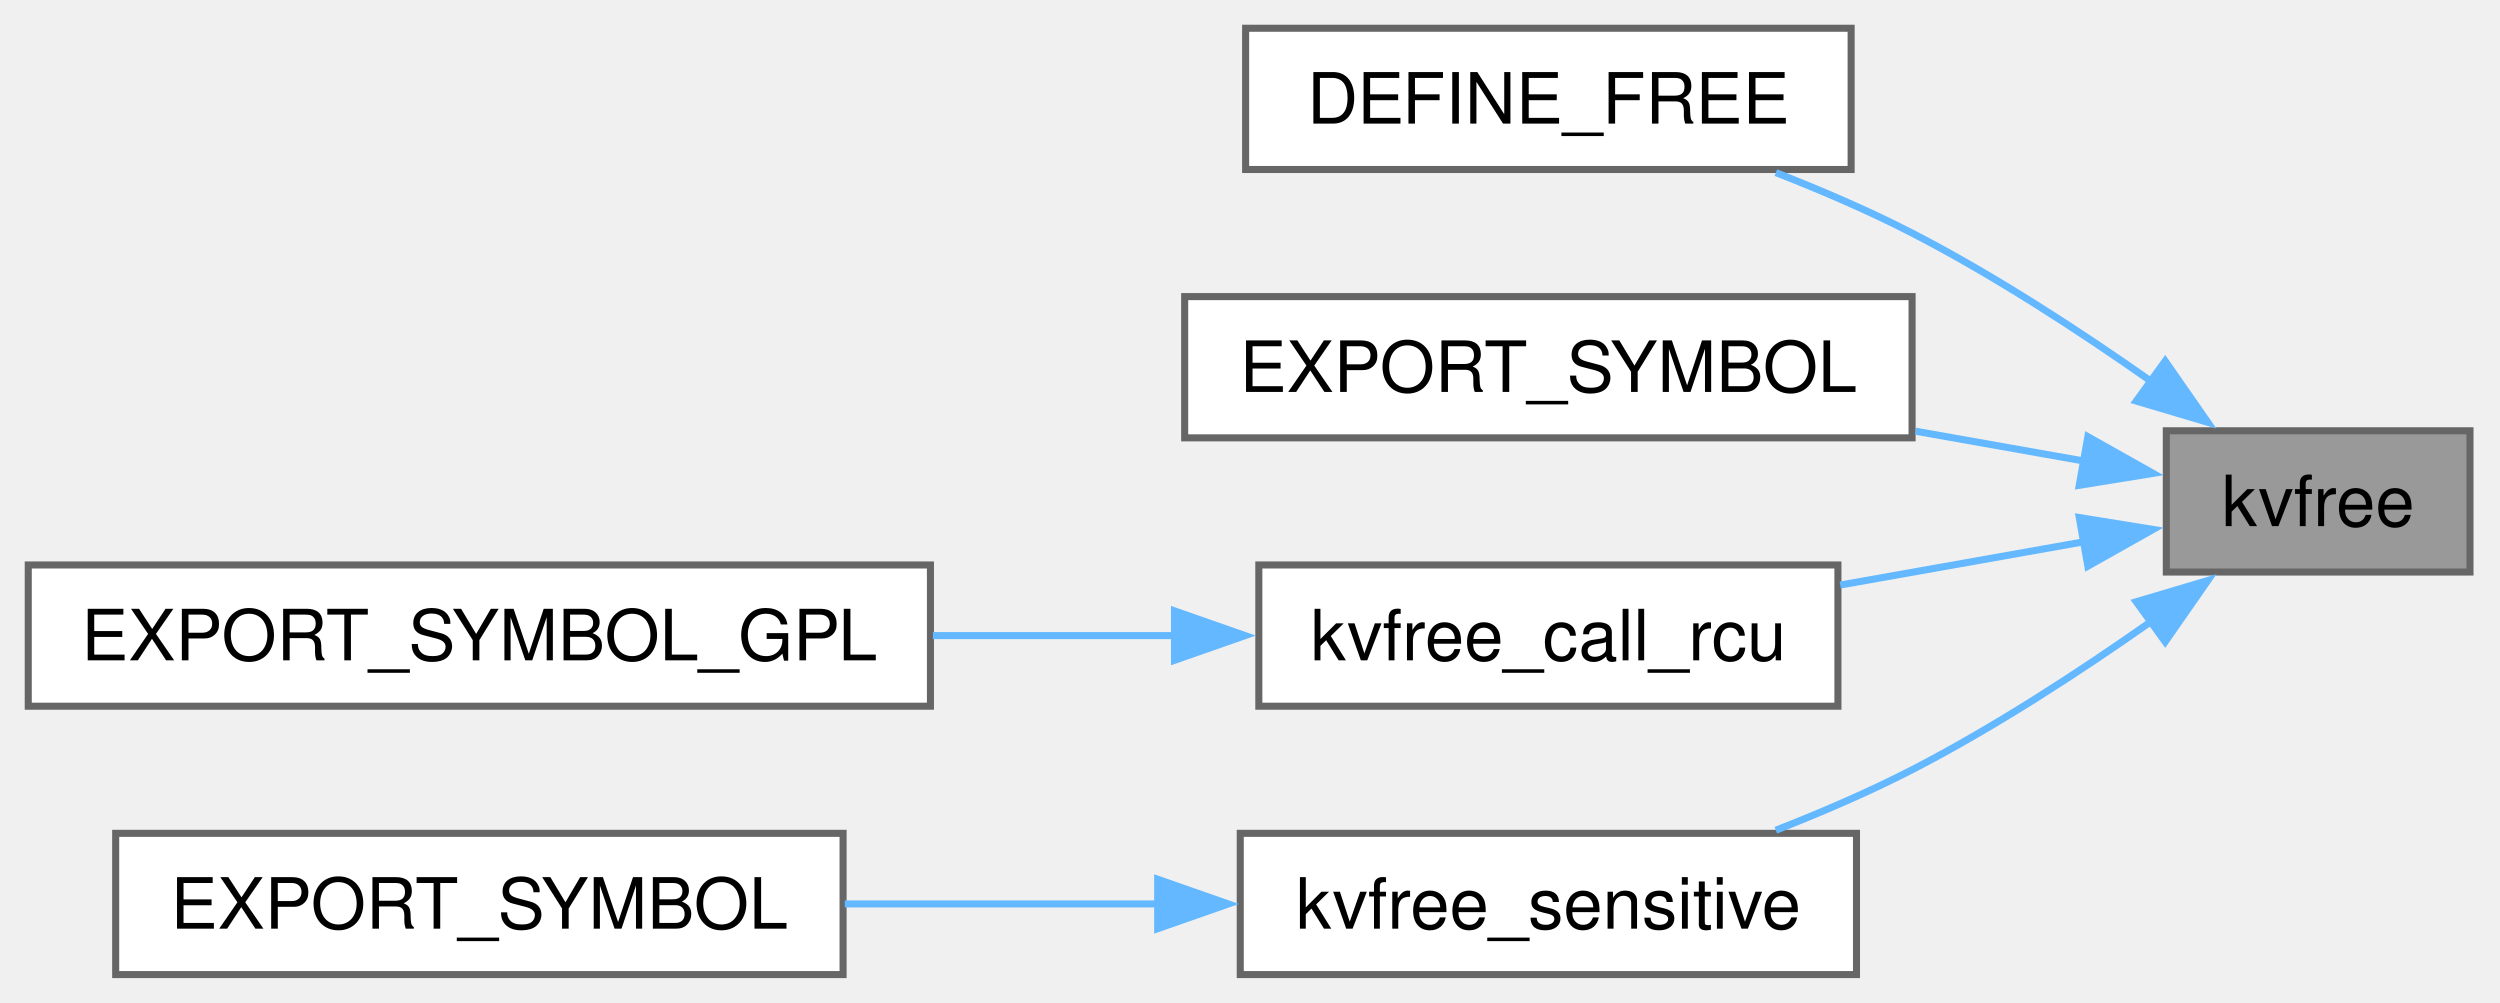
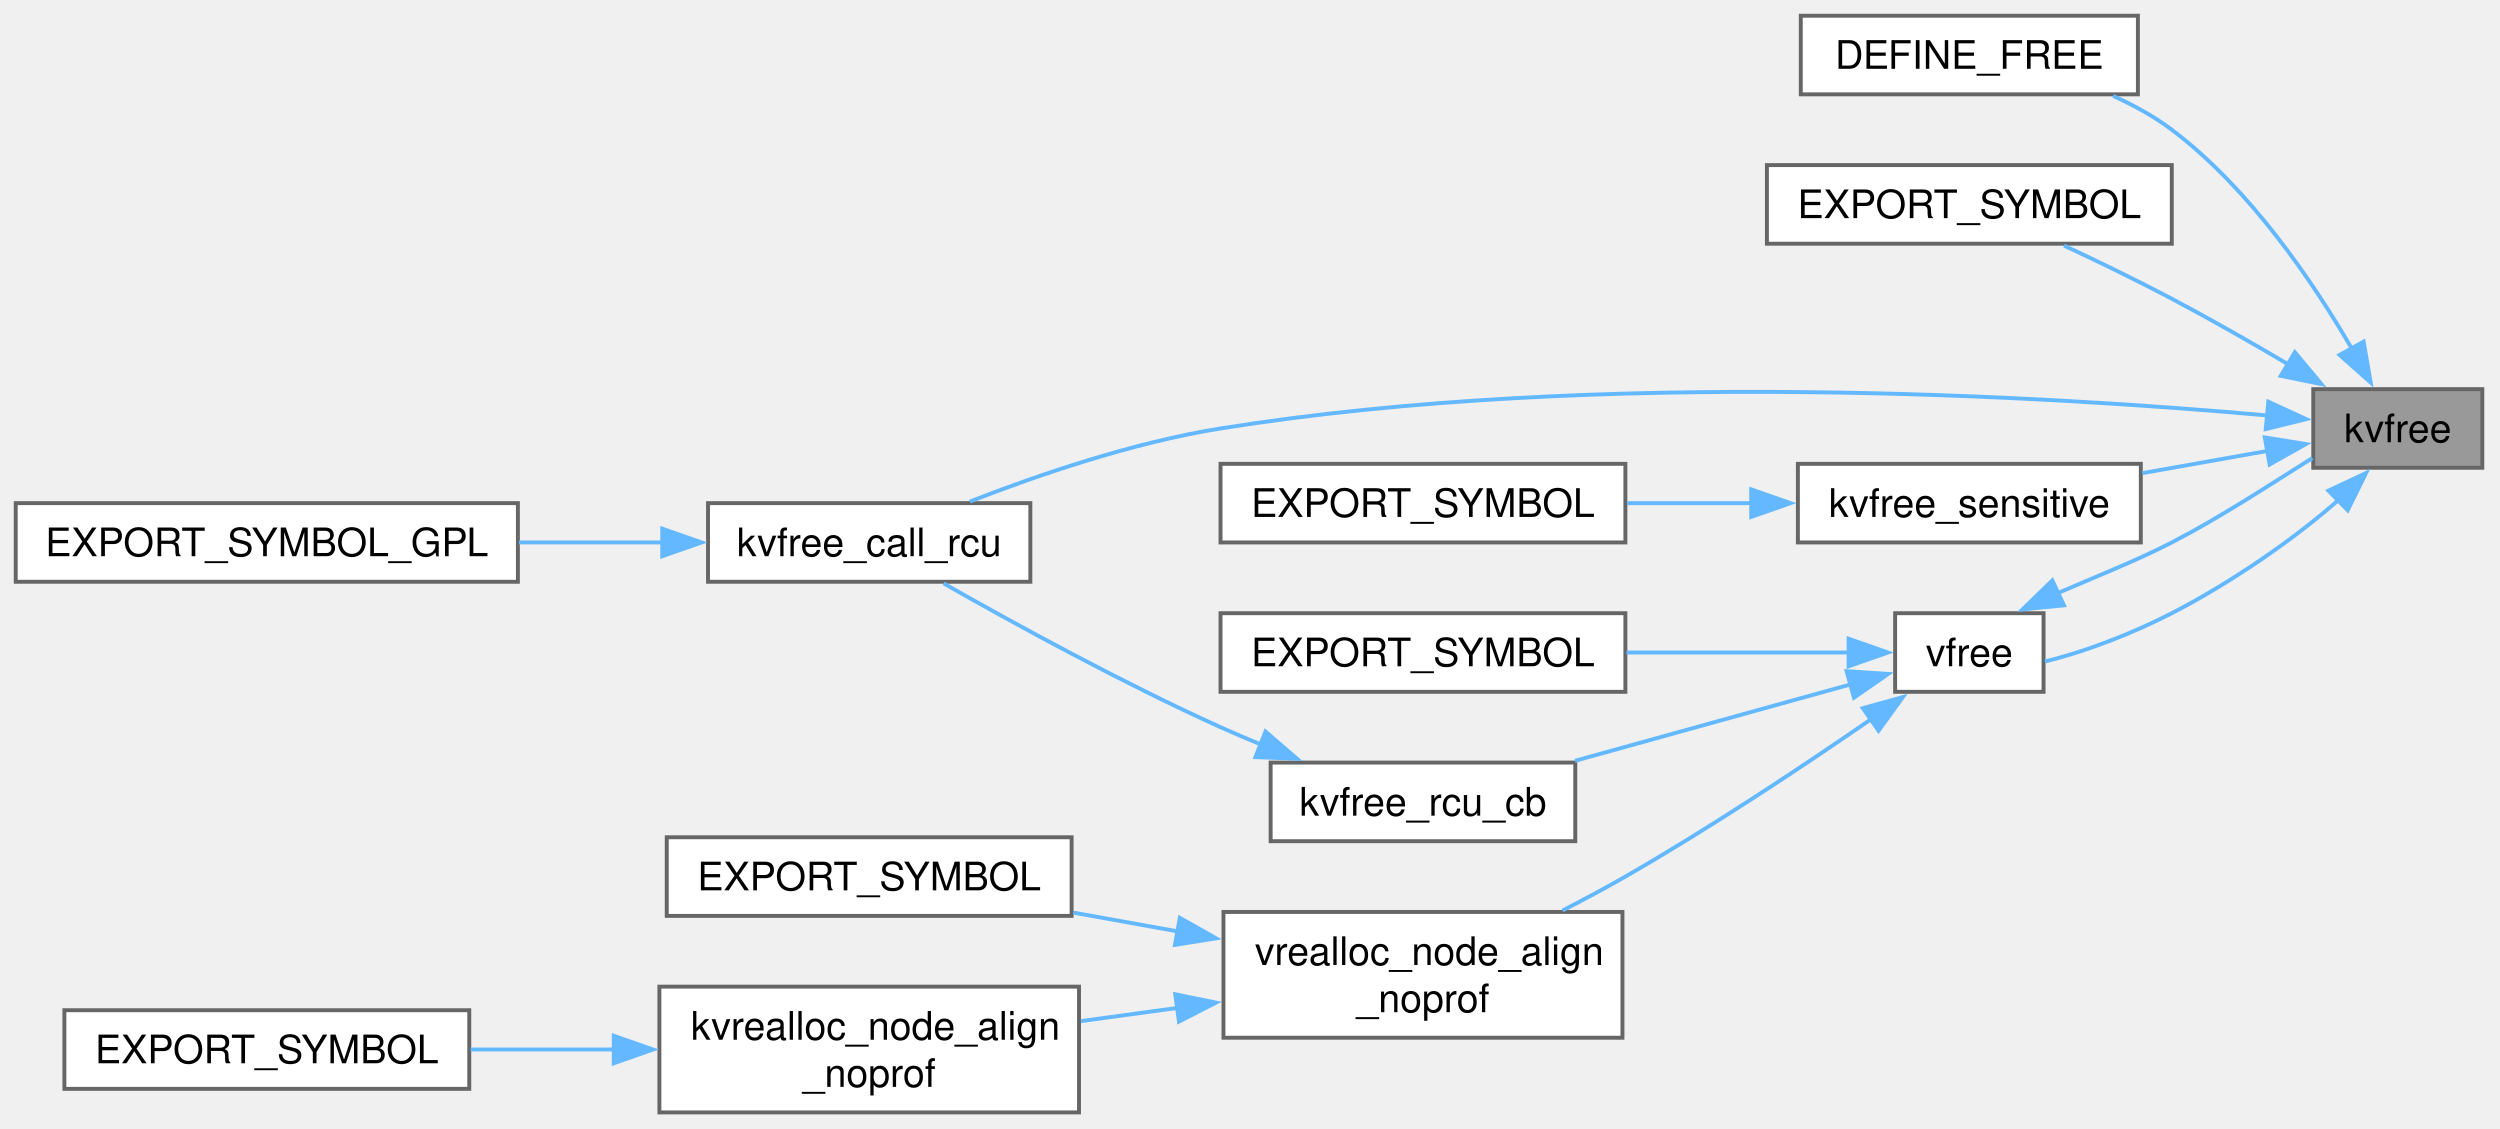
- <svg xmlns="http://www.w3.org/2000/svg" xmlns:xlink="http://www.w3.org/1999/xlink" width="354pt" height="142pt" viewBox="0.00 0.00 354.00 142.00">
-   <g id="graph0" class="graph" transform="scale(1 1) rotate(0) translate(4 138)">
+ <svg xmlns="http://www.w3.org/2000/svg" xmlns:xlink="http://www.w3.org/1999/xlink" width="636pt" height="287pt" viewBox="0.00 0.00 636.00 287.00">
+   <g id="graph0" class="graph" transform="scale(1 1) rotate(0) translate(4 283)">
    <g id="Node000001" class="node">
      <g id="a_Node000001">
        <a xlink:title=" ">
-           <polygon fill="#999999" stroke="#666666" points="345.75,-77 302.75,-77 302.75,-57 345.75,-57 345.75,-77" />
-           <text xml:space="preserve" text-anchor="middle" x="324.25" y="-63.5" font-family="Helvetica,sans-Serif" font-size="10.00">kvfree</text>
+           <polygon fill="#999999" stroke="#666666" points="627.5,-184 584.5,-184 584.5,-164 627.5,-164 627.5,-184" />
+           <text xml:space="preserve" text-anchor="middle" x="606" y="-170.5" font-family="Helvetica,sans-Serif" font-size="10.00">kvfree</text>
        </a>
      </g>
    </g>
    <g id="Node000002" class="node">
      <g id="a_Node000002">
        <a xlink:href="slab_8h.html#a4fd873de2be4689d3104ec293c0094b4" target="_top" xlink:title=" ">
-           <polygon fill="white" stroke="#666666" points="258.12,-134 172.38,-134 172.38,-114 258.12,-114 258.12,-134" />
-           <text xml:space="preserve" text-anchor="middle" x="215.25" y="-120.5" font-family="Helvetica,sans-Serif" font-size="10.00">DEFINE_FREE</text>
+           <polygon fill="white" stroke="#666666" points="539.88,-279 454.12,-279 454.12,-259 539.88,-259 539.88,-279" />
+           <text xml:space="preserve" text-anchor="middle" x="497" y="-265.5" font-family="Helvetica,sans-Serif" font-size="10.00">DEFINE_FREE</text>
        </a>
      </g>
    </g>
    <g id="edge1_Node000001_Node000002" class="edge">
      <g id="a_edge1_Node000001_Node000002">
        <a xlink:title=" ">
-           <path fill="none" stroke="#63b8ff" d="M300.63,-83.98C290.58,-91.05 278.41,-98.99 266.75,-105 260.67,-108.13 253.95,-111.02 247.46,-113.56" />
-           <polygon fill="#63b8ff" stroke="#63b8ff" points="302.59,-86.88 308.64,-78.19 298.49,-81.21 302.59,-86.88" />
+           <path fill="none" stroke="#63b8ff" d="M594.28,-194.35C584.41,-211.32 568.32,-235.07 548.5,-250 544.01,-253.38 538.85,-256.22 533.58,-258.59" />
+           <polygon fill="#63b8ff" stroke="#63b8ff" points="597.31,-196.1 599.11,-185.66 591.19,-192.7 597.31,-196.1" />
        </a>
      </g>
    </g>
    <g id="Node000003" class="node">
      <g id="a_Node000003">
        <a xlink:href="slub_8c.html#a2b2b823d900179f3ce00625e96170bd5" target="_top" xlink:title=" ">
-           <polygon fill="white" stroke="#666666" points="266.75,-96 163.75,-96 163.75,-76 266.75,-76 266.75,-96" />
-           <text xml:space="preserve" text-anchor="middle" x="215.25" y="-82.5" font-family="Helvetica,sans-Serif" font-size="10.00">EXPORT_SYMBOL</text>
+           <polygon fill="white" stroke="#666666" points="548.5,-241 445.5,-241 445.5,-221 548.5,-221 548.5,-241" />
+           <text xml:space="preserve" text-anchor="middle" x="497" y="-227.5" font-family="Helvetica,sans-Serif" font-size="10.00">EXPORT_SYMBOL</text>
        </a>
      </g>
    </g>
    <g id="edge2_Node000001_Node000003" class="edge">
      <g id="a_edge2_Node000001_Node000003">
        <a xlink:title=" ">
-           <path fill="none" stroke="#63b8ff" d="M291.17,-72.7C283.63,-74.04 275.4,-75.5 267.25,-76.94" />
-           <polygon fill="#63b8ff" stroke="#63b8ff" points="291.64,-76.17 300.88,-70.97 290.42,-69.28 291.64,-76.17" />
+           <path fill="none" stroke="#63b8ff" d="M578.07,-190.36C568.79,-195.82 558.28,-201.83 548.5,-207 539.66,-211.67 529.76,-216.47 521.08,-220.53" />
+           <polygon fill="#63b8ff" stroke="#63b8ff" points="579.81,-193.4 586.6,-185.27 576.22,-187.38 579.81,-193.4" />
        </a>
      </g>
    </g>
    <g id="Node000004" class="node">
      <g id="a_Node000004">
        <a xlink:href="slab__common_8c.html#a2268455e48709f6d6c4a942ca4023507" target="_top" xlink:title=" ">
-           <polygon fill="white" stroke="#666666" points="256.25,-58 174.25,-58 174.25,-38 256.25,-38 256.25,-58" />
-           <text xml:space="preserve" text-anchor="middle" x="215.25" y="-44.5" font-family="Helvetica,sans-Serif" font-size="10.00">kvfree_call_rcu</text>
+           <polygon fill="white" stroke="#666666" points="258.12,-155 176.12,-155 176.12,-135 258.12,-135 258.12,-155" />
+           <text xml:space="preserve" text-anchor="middle" x="217.12" y="-141.5" font-family="Helvetica,sans-Serif" font-size="10.00">kvfree_call_rcu</text>
        </a>
      </g>
    </g>
    <g id="edge3_Node000001_Node000004" class="edge">
      <g id="a_edge3_Node000001_Node000004">
        <a xlink:title=" ">
-           <path fill="none" stroke="#63b8ff" d="M291.22,-61.31C280.34,-59.38 268.03,-57.19 256.58,-55.16" />
-           <polygon fill="#63b8ff" stroke="#63b8ff" points="290.42,-64.72 300.88,-63.03 291.64,-57.83 290.42,-64.72" />
+           <path fill="none" stroke="#63b8ff" d="M572.78,-177.31C517.77,-182.22 402.36,-189.33 306.5,-174 284.34,-170.46 260.19,-162.21 242.74,-155.41" />
+           <polygon fill="#63b8ff" stroke="#63b8ff" points="573.06,-180.8 582.69,-176.38 572.4,-173.83 573.06,-180.8" />
        </a>
      </g>
    </g>
    <g id="Node000006" class="node">
      <g id="a_Node000006">
        <a xlink:href="slub_8c.html#a8b5ec11aa0d4f83c22220d622f283acd" target="_top" xlink:title=" ">
-           <polygon fill="white" stroke="#666666" points="258.88,-20 171.62,-20 171.62,0 258.88,0 258.88,-20" />
-           <text xml:space="preserve" text-anchor="middle" x="215.25" y="-6.5" font-family="Helvetica,sans-Serif" font-size="10.00">kvfree_sensitive</text>
+           <polygon fill="white" stroke="#666666" points="540.62,-165 453.38,-165 453.38,-145 540.62,-145 540.62,-165" />
+           <text xml:space="preserve" text-anchor="middle" x="497" y="-151.5" font-family="Helvetica,sans-Serif" font-size="10.00">kvfree_sensitive</text>
        </a>
      </g>
    </g>
    <g id="edge5_Node000001_Node000006" class="edge">
      <g id="a_edge5_Node000001_Node000006">
        <a xlink:title=" ">
-           <path fill="none" stroke="#63b8ff" d="M300.63,-50.02C290.58,-42.95 278.41,-35.01 266.75,-29 260.67,-25.87 253.95,-22.98 247.46,-20.44" />
-           <polygon fill="#63b8ff" stroke="#63b8ff" points="298.49,-52.79 308.64,-55.81 302.59,-47.12 298.49,-52.79" />
+           <path fill="none" stroke="#63b8ff" d="M572.98,-168.31C562.92,-166.53 551.65,-164.53 540.97,-162.63" />
+           <polygon fill="#63b8ff" stroke="#63b8ff" points="572.17,-171.72 582.63,-170.03 573.39,-164.83 572.17,-171.72" />
+         </a>
+       </g>
+     </g>
+     <g id="Node000008" class="node">
+       <g id="a_Node000008">
+         <a xlink:href="vmalloc_8c.html#a2aeead9450a5b920c65bea908edead23" target="_top" xlink:title=" ">
+           <polygon fill="white" stroke="#666666" points="515.88,-127 478.12,-127 478.12,-107 515.88,-107 515.88,-127" />
+           <text xml:space="preserve" text-anchor="middle" x="497" y="-113.5" font-family="Helvetica,sans-Serif" font-size="10.00">vfree</text>
+         </a>
+       </g>
+     </g>
+     <g id="edge7_Node000001_Node000008" class="edge">
+       <g id="a_edge7_Node000001_Node000008">
+         <a xlink:title=" ">
+           <path fill="none" stroke="#63b8ff" d="M591.01,-155.89C579.91,-146.05 563.77,-134.87 548.5,-127 538.18,-121.68 526,-117.05 516.2,-114.72" />
+           <polygon fill="#63b8ff" stroke="#63b8ff" points="588.35,-158.18 597.94,-162.68 593.25,-153.18 588.35,-158.18" />
        </a>
      </g>
    </g>
    <g id="Node000005" class="node">
      <g id="a_Node000005">
        <a xlink:href="slab__common_8c.html#adf024a27b142e5cd57bdcd8eaa6201de" target="_top" xlink:title=" ">
-           <polygon fill="white" stroke="#666666" points="127.75,-58 0,-58 0,-38 127.75,-38 127.75,-58" />
-           <text xml:space="preserve" text-anchor="middle" x="63.88" y="-44.5" font-family="Helvetica,sans-Serif" font-size="10.00">EXPORT_SYMBOL_GPL</text>
+           <polygon fill="white" stroke="#666666" points="127.75,-155 0,-155 0,-135 127.75,-135 127.75,-155" />
+           <text xml:space="preserve" text-anchor="middle" x="63.88" y="-141.5" font-family="Helvetica,sans-Serif" font-size="10.00">EXPORT_SYMBOL_GPL</text>
        </a>
      </g>
    </g>
    <g id="edge4_Node000004_Node000005" class="edge">
      <g id="a_edge4_Node000004_Node000005">
        <a xlink:title=" ">
-           <path fill="none" stroke="#63b8ff" d="M162.57,-48C151.46,-48 139.59,-48 128.1,-48" />
-           <polygon fill="#63b8ff" stroke="#63b8ff" points="162.31,-51.5 172.31,-48 162.31,-44.5 162.31,-51.5" />
+           <path fill="none" stroke="#63b8ff" d="M164.58,-145C152.83,-145 140.21,-145 128.04,-145" />
+           <polygon fill="#63b8ff" stroke="#63b8ff" points="164.48,-148.5 174.48,-145 164.48,-141.5 164.48,-148.5" />
        </a>
      </g>
    </g>
    <g id="Node000007" class="node">
      <g id="a_Node000007">
        <a xlink:href="slub_8c.html#ad0ba5f4b279b3c0c64fccf1fa3a4aae5" target="_top" xlink:title=" ">
-           <polygon fill="white" stroke="#666666" points="115.38,-20 12.38,-20 12.38,0 115.38,0 115.38,-20" />
-           <text xml:space="preserve" text-anchor="middle" x="63.88" y="-6.5" font-family="Helvetica,sans-Serif" font-size="10.00">EXPORT_SYMBOL</text>
+           <polygon fill="white" stroke="#666666" points="409.5,-165 306.5,-165 306.5,-145 409.5,-145 409.5,-165" />
+           <text xml:space="preserve" text-anchor="middle" x="358" y="-151.5" font-family="Helvetica,sans-Serif" font-size="10.00">EXPORT_SYMBOL</text>
        </a>
      </g>
    </g>
    <g id="edge6_Node000006_Node000007" class="edge">
      <g id="a_edge6_Node000006_Node000007">
        <a xlink:title=" ">
-           <path fill="none" stroke="#63b8ff" d="M160.09,-10C145.58,-10 129.94,-10 115.62,-10" />
-           <polygon fill="#63b8ff" stroke="#63b8ff" points="159.93,-13.5 169.93,-10 159.93,-6.5 159.93,-13.5" />
+           <path fill="none" stroke="#63b8ff" d="M441.53,-155C431.12,-155 420.27,-155 409.98,-155" />
+           <polygon fill="#63b8ff" stroke="#63b8ff" points="441.51,-158.5 451.51,-155 441.51,-151.5 441.51,-158.5" />
+         </a>
+       </g>
+     </g>
+     <g id="edge9_Node000008_Node000001" class="edge">
+       <g id="a_edge9_Node000008_Node000001">
+         <a xlink:title=" ">
+           <path fill="none" stroke="#63b8ff" d="M519.38,-132.07C528.55,-136.04 539.27,-140.24 548.5,-145 560.9,-151.39 573.87,-159.96 584.25,-166.47" />
+           <polygon fill="#63b8ff" stroke="#63b8ff" points="521.07,-129 510.52,-127.97 518.12,-135.35 521.07,-129" />
+         </a>
+       </g>
+     </g>
+     <g id="Node000009" class="node">
+       <g id="a_Node000009">
+         <a xlink:href="vmalloc_8c.html#aa5a26bd035e4db456863ccb9b65d88f5" target="_top" xlink:title=" ">
+           <polygon fill="white" stroke="#666666" points="409.5,-127 306.5,-127 306.5,-107 409.5,-107 409.5,-127" />
+           <text xml:space="preserve" text-anchor="middle" x="358" y="-113.5" font-family="Helvetica,sans-Serif" font-size="10.00">EXPORT_SYMBOL</text>
+         </a>
+       </g>
+     </g>
+     <g id="edge8_Node000008_Node000009" class="edge">
+       <g id="a_edge8_Node000008_Node000009">
+         <a xlink:title=" ">
+           <path fill="none" stroke="#63b8ff" d="M466.66,-117C450.1,-117 428.94,-117 409.77,-117" />
+           <polygon fill="#63b8ff" stroke="#63b8ff" points="466.29,-120.5 476.29,-117 466.29,-113.5 466.29,-120.5" />
+         </a>
+       </g>
+     </g>
+     <g id="Node000010" class="node">
+       <g id="a_Node000010">
+         <a xlink:href="slub_8c.html#aab67ab42a61b6c5e9839ad29673ab397" target="_top" xlink:title=" ">
+           <polygon fill="white" stroke="#666666" points="396.75,-89 319.25,-89 319.25,-69 396.75,-69 396.75,-89" />
+           <text xml:space="preserve" text-anchor="middle" x="358" y="-75.5" font-family="Helvetica,sans-Serif" font-size="10.00">kvfree_rcu_cb</text>
+         </a>
+       </g>
+     </g>
+     <g id="edge10_Node000008_Node000010" class="edge">
+       <g id="a_edge10_Node000008_Node000010">
+         <a xlink:title=" ">
+           <path fill="none" stroke="#63b8ff" d="M466.96,-108.94C446.48,-103.26 418.85,-95.6 396.68,-89.45" />
+           <polygon fill="#63b8ff" stroke="#63b8ff" points="465.78,-112.25 476.35,-111.55 467.65,-105.5 465.78,-112.25" />
+         </a>
+       </g>
+     </g>
+     <g id="Node000011" class="node">
+       <g id="a_Node000011">
+         <a xlink:href="vmalloc_8c.html#afbf9756d42bb1e07738a4eea213dba47" target="_top" xlink:title=" ">
+           <polygon fill="white" stroke="#666666" points="408.75,-51 307.25,-51 307.25,-19 408.75,-19 408.75,-51" />
+           <text xml:space="preserve" text-anchor="start" x="315.25" y="-37.5" font-family="Helvetica,sans-Serif" font-size="10.00">vrealloc_node_align</text>
+           <text xml:space="preserve" text-anchor="middle" x="358" y="-25.5" font-family="Helvetica,sans-Serif" font-size="10.00">_noprof</text>
+         </a>
+       </g>
+     </g>
+     <g id="edge12_Node000008_Node000011" class="edge">
+       <g id="a_edge12_Node000008_Node000011">
+         <a xlink:title=" ">
+           <path fill="none" stroke="#63b8ff" d="M472.12,-100.12C455.02,-88.32 431.27,-72.5 409.5,-60 404.41,-57.08 398.93,-54.15 393.53,-51.38" />
+           <polygon fill="#63b8ff" stroke="#63b8ff" points="469.9,-102.84 480.11,-105.68 473.9,-97.09 469.9,-102.84" />
+         </a>
+       </g>
+     </g>
+     <g id="edge11_Node000010_Node000004" class="edge">
+       <g id="a_edge11_Node000010_Node000004">
+         <a xlink:title=" ">
+           <path fill="none" stroke="#63b8ff" d="M316.84,-93.57C313.32,-95.01 309.83,-96.5 306.5,-98 281.48,-109.3 253.68,-124.56 236.06,-134.58" />
+           <polygon fill="#63b8ff" stroke="#63b8ff" points="317.94,-96.9 325.96,-89.98 315.37,-90.38 317.94,-96.9" />
+         </a>
+       </g>
+     </g>
+     <g id="Node000012" class="node">
+       <g id="a_Node000012">
+         <a xlink:href="vmalloc_8c.html#a5fd6f5c3611251ebd19c6958a31b0eae" target="_top" xlink:title=" ">
+           <polygon fill="white" stroke="#666666" points="268.62,-70 165.62,-70 165.62,-50 268.62,-50 268.62,-70" />
+           <text xml:space="preserve" text-anchor="middle" x="217.12" y="-56.5" font-family="Helvetica,sans-Serif" font-size="10.00">EXPORT_SYMBOL</text>
+         </a>
+       </g>
+     </g>
+     <g id="edge13_Node000011_Node000012" class="edge">
+       <g id="a_edge13_Node000011_Node000012">
+         <a xlink:title=" ">
+           <path fill="none" stroke="#63b8ff" d="M295.74,-46.03C286.85,-47.63 277.78,-49.26 269.12,-50.82" />
+           <polygon fill="#63b8ff" stroke="#63b8ff" points="296.15,-49.51 305.37,-44.29 294.91,-42.62 296.15,-49.51" />
+         </a>
+       </g>
+     </g>
+     <g id="Node000013" class="node">
+       <g id="a_Node000013">
+         <a xlink:href="slub_8c.html#a2220e9cf8bc3e195879ba1107d746e63" target="_top" xlink:title=" ">
+           <polygon fill="white" stroke="#666666" points="270.5,-32 163.75,-32 163.75,0 270.5,0 270.5,-32" />
+           <text xml:space="preserve" text-anchor="start" x="171.75" y="-18.5" font-family="Helvetica,sans-Serif" font-size="10.00">kvrealloc_node_align</text>
+           <text xml:space="preserve" text-anchor="middle" x="217.12" y="-6.5" font-family="Helvetica,sans-Serif" font-size="10.00">_noprof</text>
+         </a>
+       </g>
+     </g>
+     <g id="edge14_Node000011_Node000013" class="edge">
+       <g id="a_edge14_Node000011_Node000013">
+         <a xlink:title=" ">
+           <path fill="none" stroke="#63b8ff" d="M295.47,-26.58C287.31,-25.47 279,-24.33 271,-23.23" />
+           <polygon fill="#63b8ff" stroke="#63b8ff" points="294.98,-30.05 305.36,-27.94 295.93,-23.11 294.98,-30.05" />
+         </a>
+       </g>
+     </g>
+     <g id="Node000014" class="node">
+       <g id="a_Node000014">
+         <a xlink:href="slub_8c.html#a7af27e86ccaac46d57afba7cbc6a2b36" target="_top" xlink:title=" ">
+           <polygon fill="white" stroke="#666666" points="115.38,-26 12.38,-26 12.38,-6 115.38,-6 115.38,-26" />
+           <text xml:space="preserve" text-anchor="middle" x="63.88" y="-12.5" font-family="Helvetica,sans-Serif" font-size="10.00">EXPORT_SYMBOL</text>
+         </a>
+       </g>
+     </g>
+     <g id="edge15_Node000013_Node000014" class="edge">
+       <g id="a_edge15_Node000013_Node000014">
+         <a xlink:title=" ">
+           <path fill="none" stroke="#63b8ff" d="M152.16,-16C139.99,-16 127.42,-16 115.73,-16" />
+           <polygon fill="#63b8ff" stroke="#63b8ff" points="152.14,-19.5 162.14,-16 152.14,-12.5 152.14,-19.5" />
        </a>
      </g>
    </g>
  </g>
</svg>
